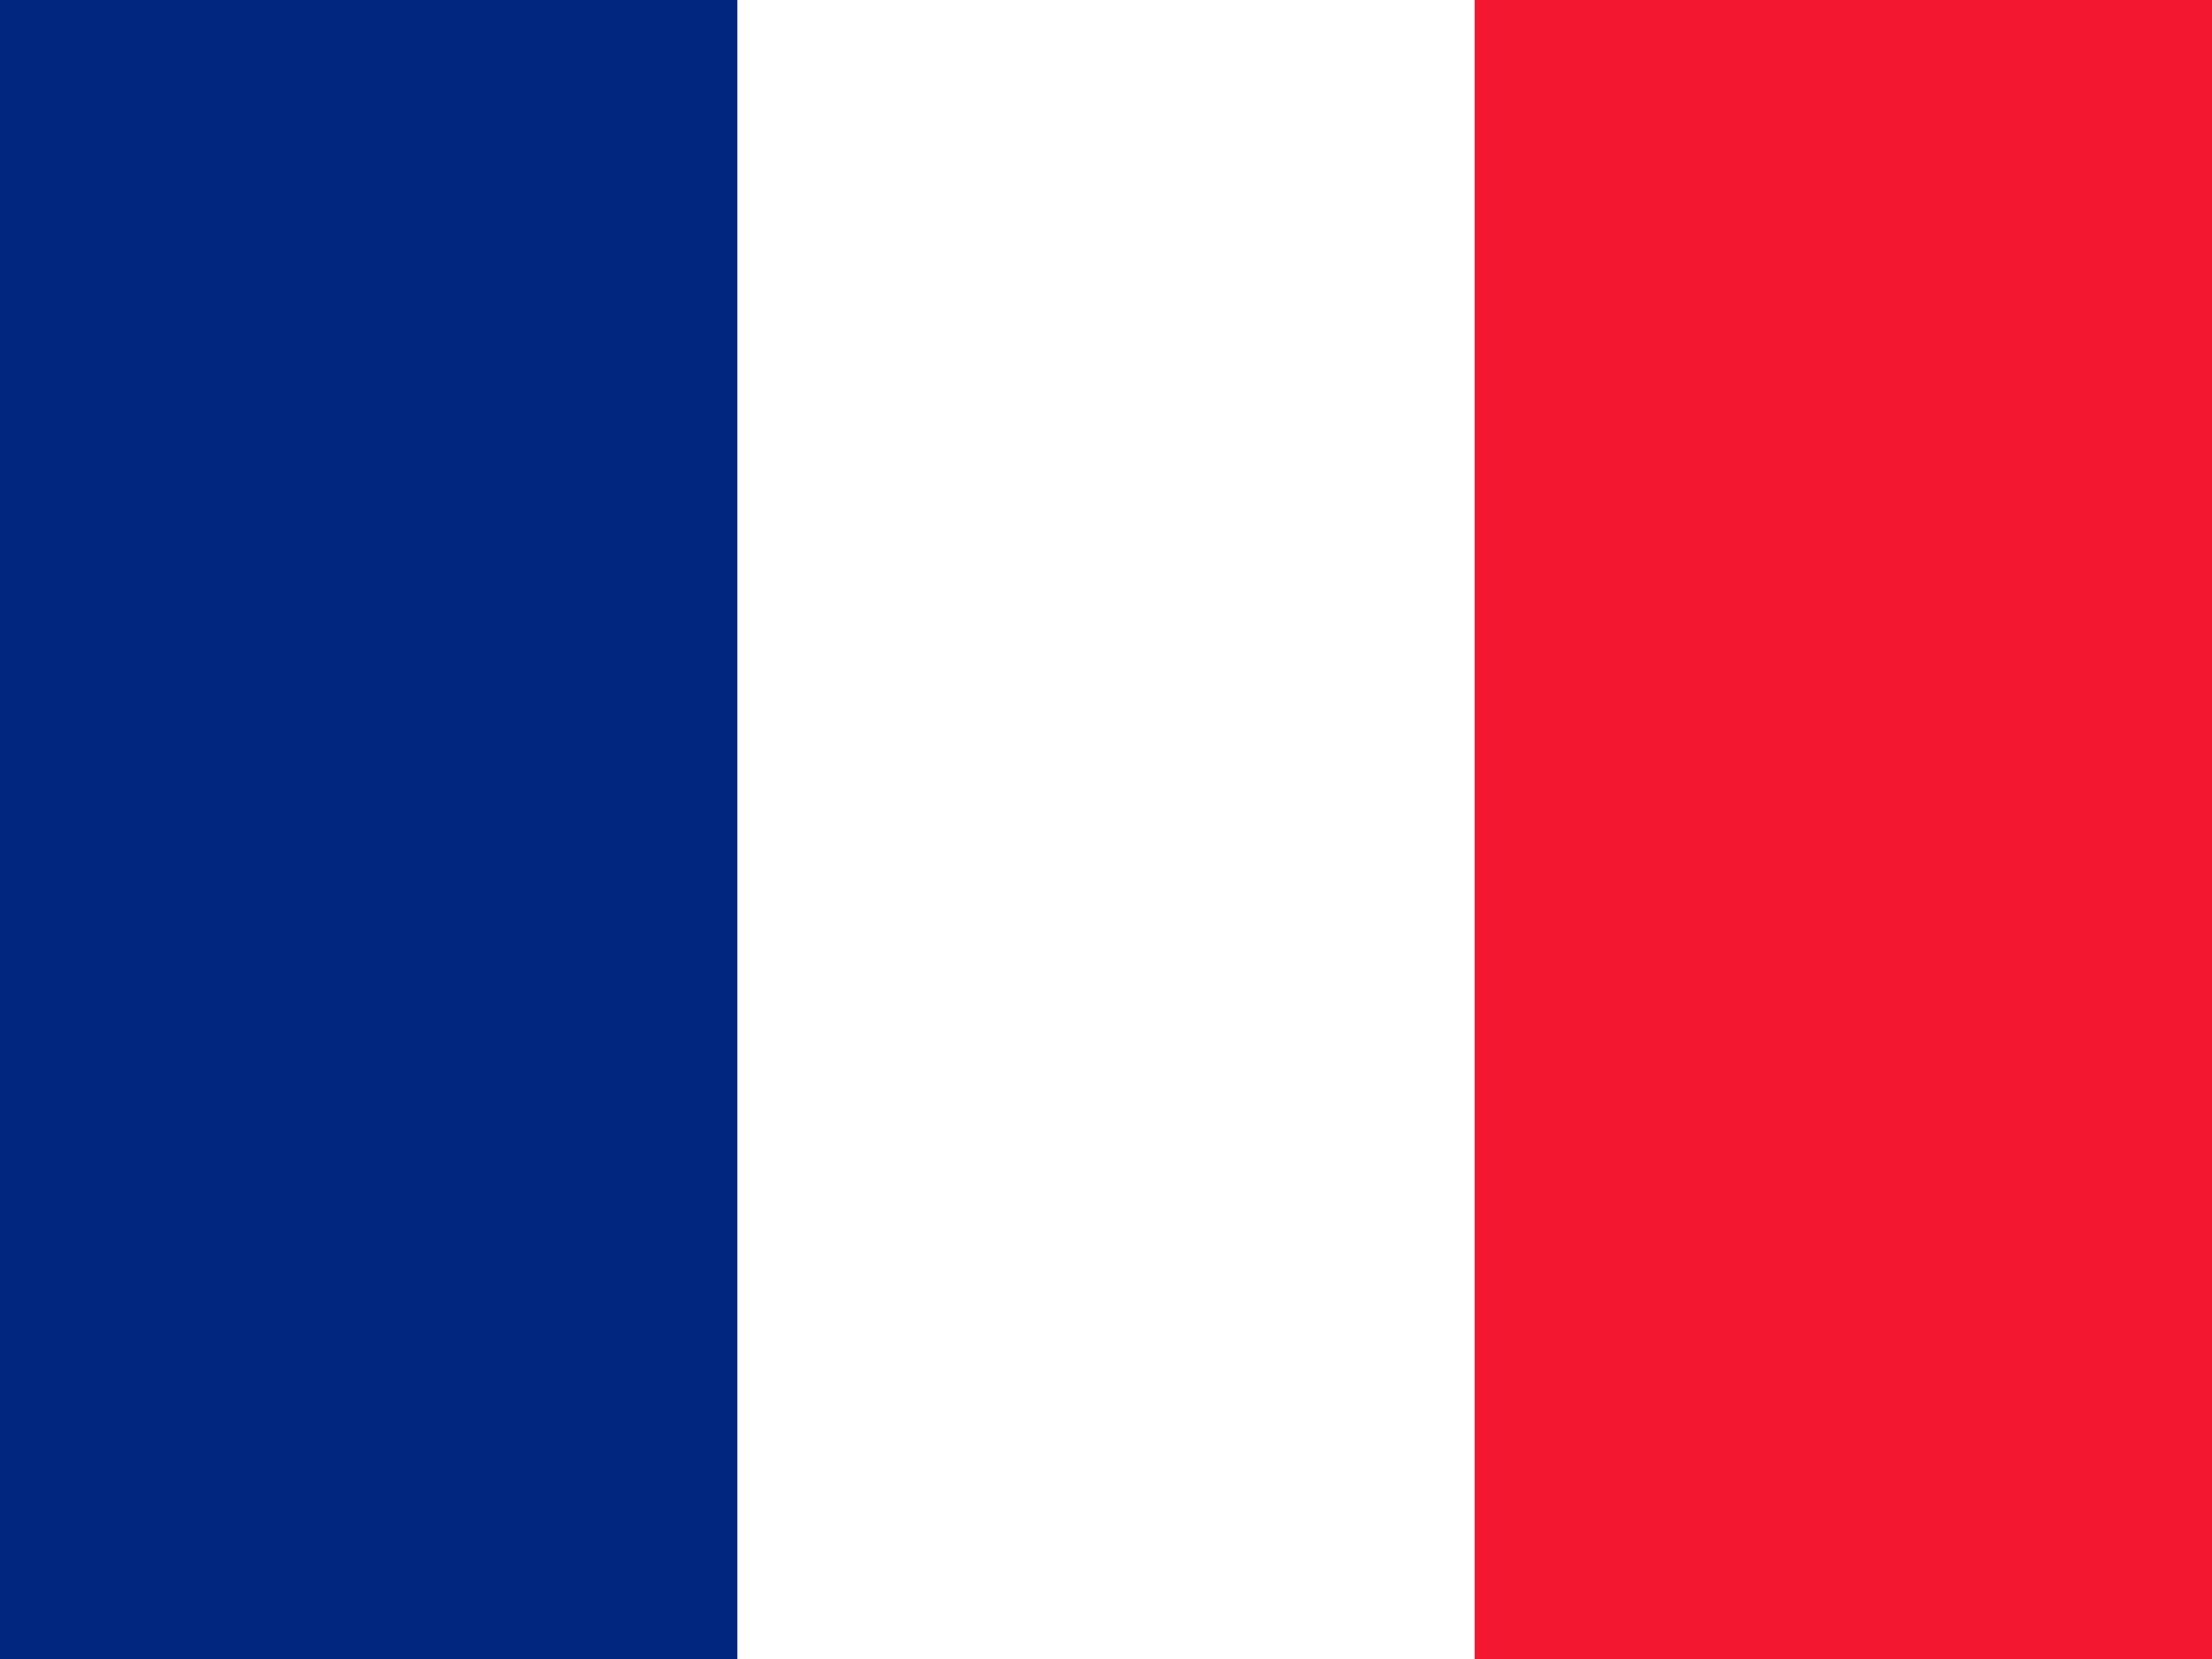
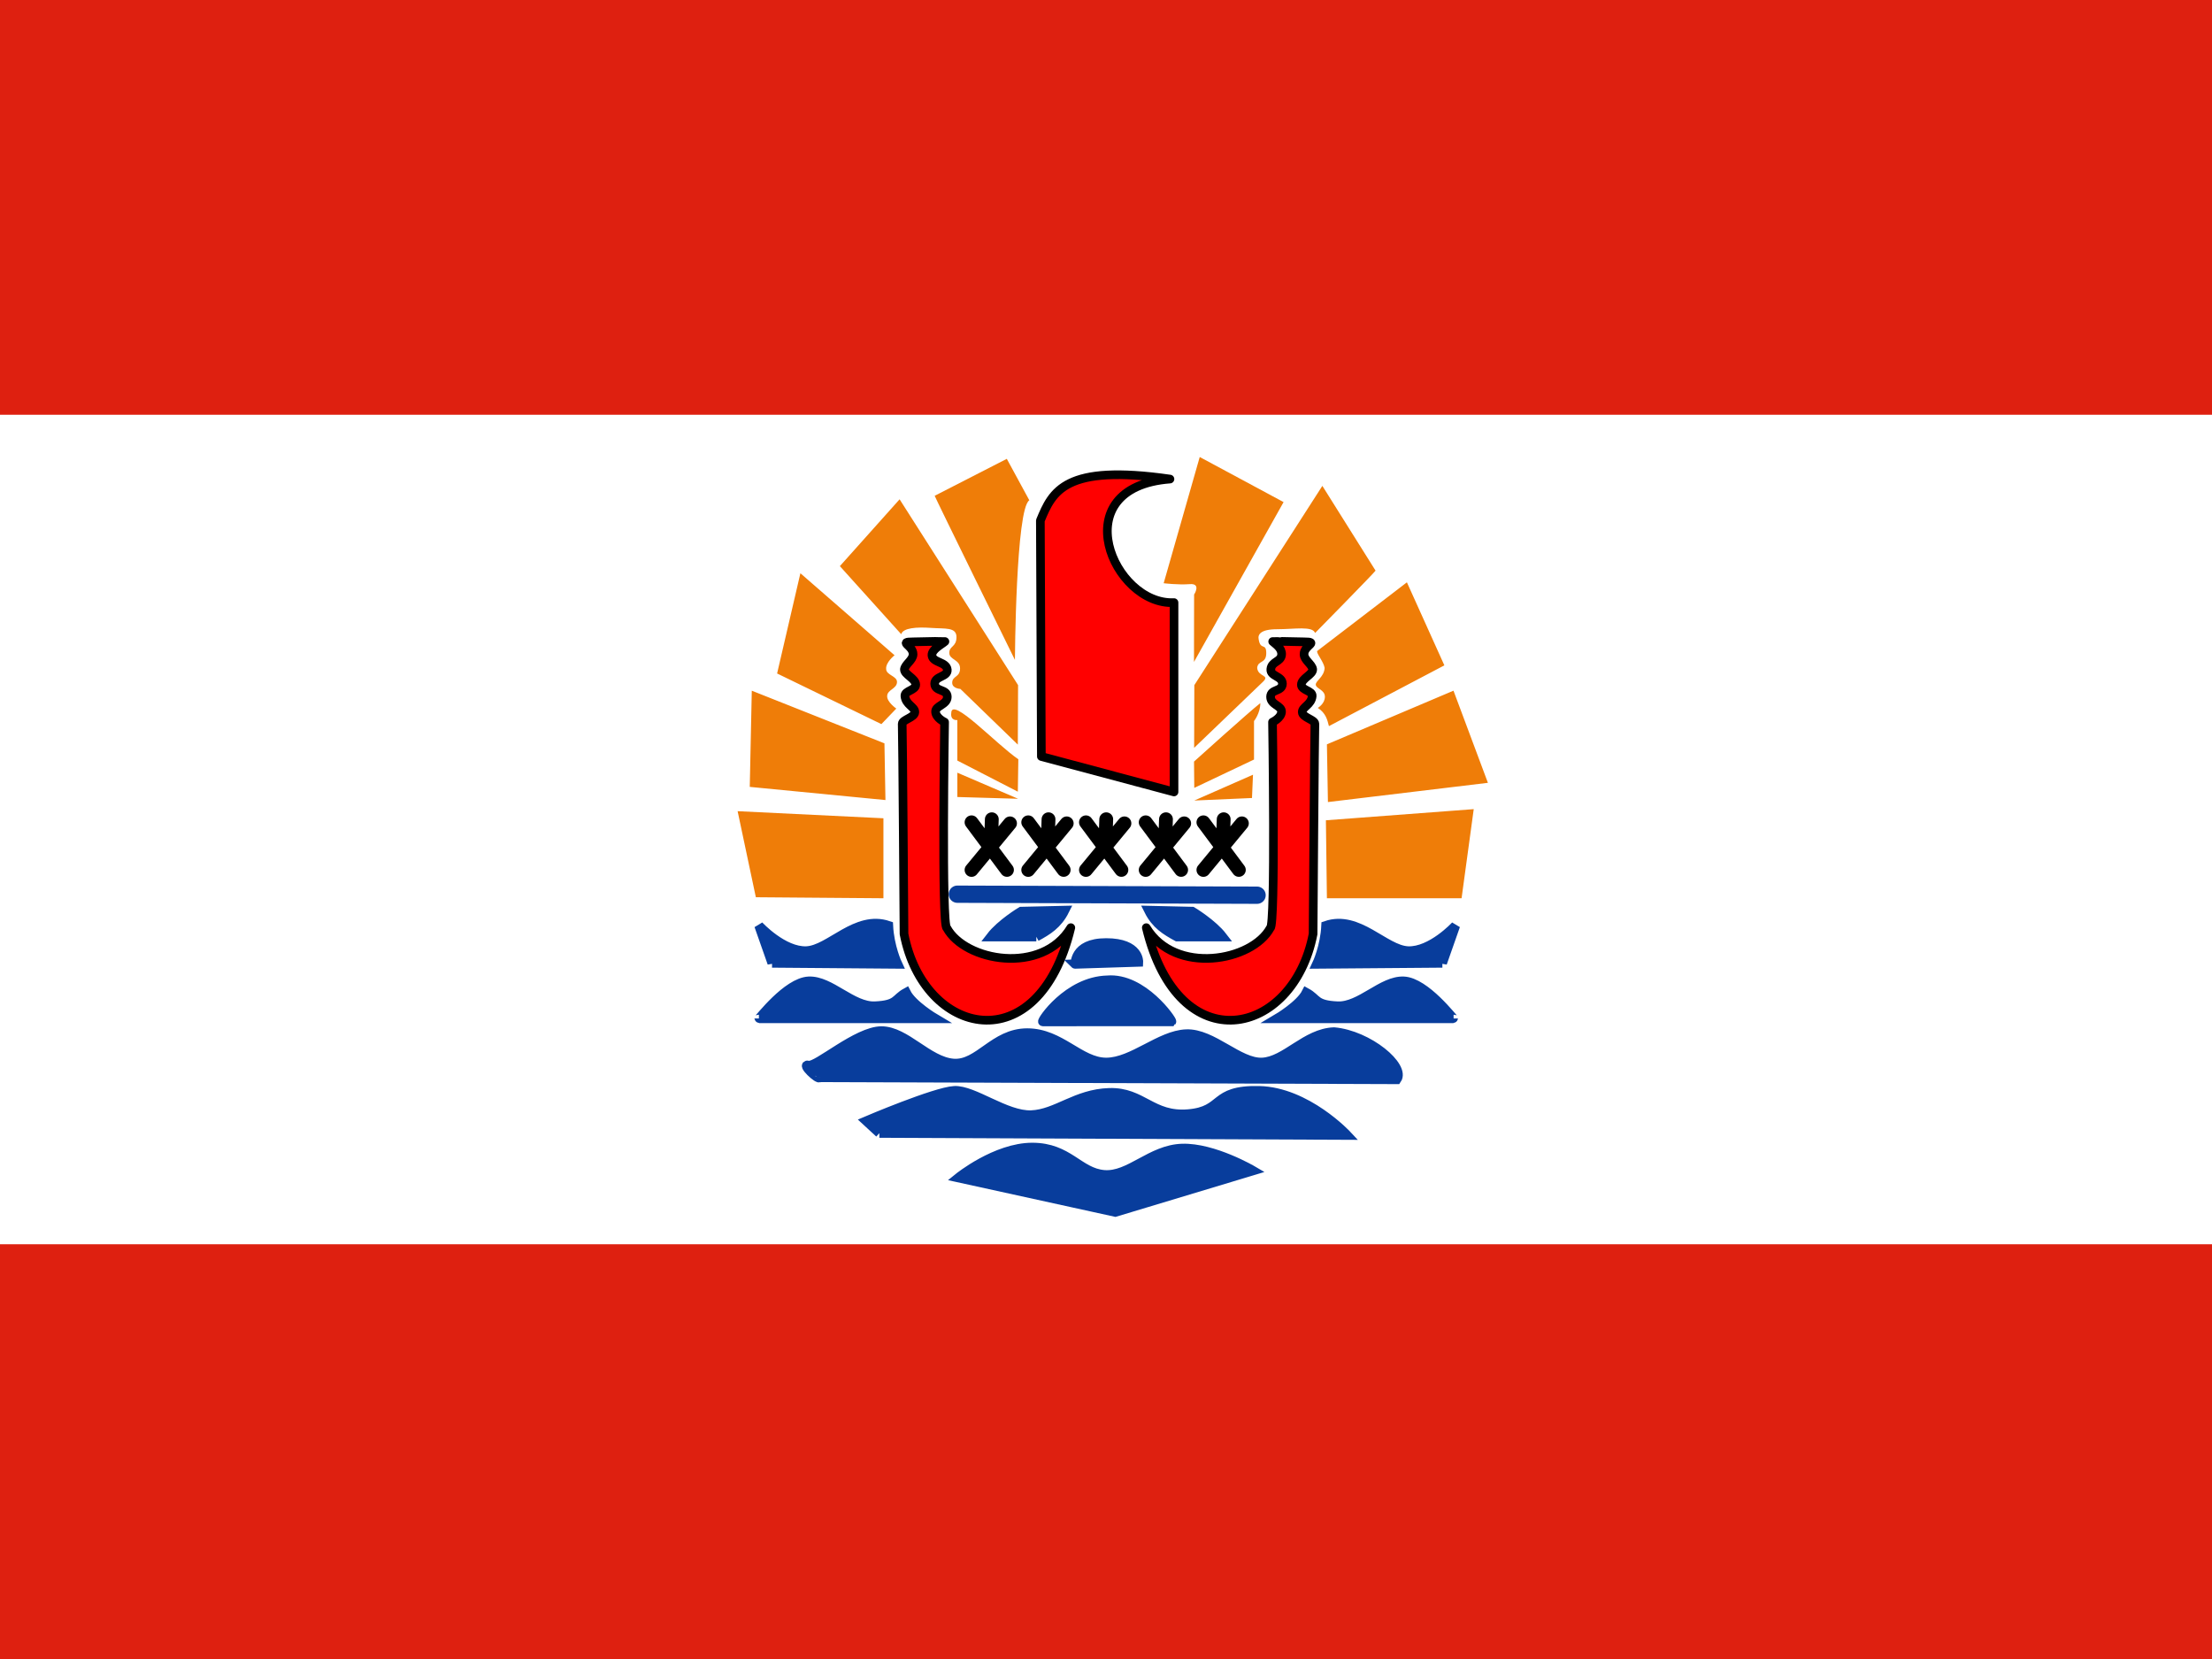
<svg xmlns="http://www.w3.org/2000/svg" width="640" height="480">
-   <g fill-rule="evenodd" stroke-width="1pt">
+   <defs>
+     <clipPath id="a">
+       <path fill-opacity=".67" d="M0 0h640v480H0z" />
+     </clipPath>
+   </defs>
+   <g clip-path="url(#a)">
    <path fill="#fff" d="M0 0h640v480H0z" />
-     <path fill="#00267f" d="M0 0h213.337v480H0z" />
-     <path fill="#f31830" d="M426.662 0H640v480H426.662z" />
+     <path fill="#fff" d="M80 0h480v480H80z" />
+     <path fill="#083d9c" fill-rule="evenodd" stroke="#083d9c" stroke-width="2pt" d="M277.28 340.75s10.839-8.788 21.386-8.788 13.477 7.323 20.801 7.909c7.324.586 13.475-7.324 22.558-7.617 9.082-.292 20.508 6.445 20.508 6.445l-39.843 12.013-45.41-9.962zm-22.85-12.89 135.35.586s-11.718-12.597-25.488-12.89c-13.769-.295-9.96 5.86-20.507 6.737-10.546.88-13.185-6.444-22.852-6.152-9.666.292-15.234 6.152-22.557 6.446-7.324.292-16.699-7.326-22.266-7.03-5.567.292-25.488 8.787-25.488 8.787l3.809 3.516zm-17.28-16.11 166.99.587c2.636-3.808-8.204-12.89-18.163-13.77-8.205.293-14.062 8.496-20.801 8.79-6.739.292-14.355-8.497-21.973-8.202-7.616.292-15.526 8.202-23.144 8.202-7.616 0-13.183-8.497-22.85-8.497-9.668 0-14.062 9.375-21.386 8.79-7.326-.587-13.77-9.375-20.801-9.375-7.03 0-18.75 10.546-21.093 9.96-2.344-.586 2.928 4.395 3.223 3.515z" />
+     <path fill="red" fill-rule="evenodd" stroke="#000" stroke-linejoin="round" stroke-width="2.5" d="m301.3 218.88 38.38 10.255v-54.786c-17.579.88-32.226-33.397-1.172-35.741-30.468-4.395-33.985 3.515-37.5 12.011l.292 68.261z" />
+     <path fill="#083d9c" fill-rule="evenodd" stroke="#083d9c" stroke-linecap="round" stroke-width="5" d="m276.99 258.72 86.718.292" />
+     <path fill="none" stroke="#000" stroke-linecap="round" stroke-width="3.999" d="m281.094 237.919 10.254 13.77m-10.254.011 11.134-13.476m-5.266-1.187-.292 8.496m10.83-7.614 10.254 13.77m-10.254.011 11.134-13.476m-5.266-1.187-.292 8.496m11.122-7.614 10.255 13.77m-10.255.011 11.134-13.476m-5.265-1.187-.292 8.496m11.709-7.614 10.254 13.77m-10.254.011 11.134-13.476m-5.266-1.187-.292 8.496m11.123-7.614 10.254 13.77m-10.254.011 11.134-13.476m-5.266-1.187-.292 8.496" />
+     <path fill="#ef7d08" fill-rule="evenodd" d="m218.69 259.6 36.913.293V236.75l-42.187-2.05 5.274 24.902zm-1.76-31.93 39.258 3.809-.292-16.406-38.38-15.234-.587 27.832zm7.91-32.81 30.176 14.648 4.309-4.498s-2.775-1.912-2.638-3.672c.052-1.78 2.792-2.05 2.844-3.98.05-1.78-3.103-1.994-3.137-3.774-.206-1.93 2.43-3.998 2.43-3.998l-27.245-23.73-6.739 29.004zm198.04 65.03h-38.964l-.292-22.558 42.772-3.223-3.516 25.78zm-38.67-27.83 46.29-5.565-9.962-26.66-36.62 15.526.292 16.698zm33.69-39.55-33.398 17.578c-.488-1.905-.902-3.737-3.221-5.274 0 0 2.05-1.172 2.05-3.224 0-2.049-2.638-2.343-2.638-3.515s2.417-2.195 2.564-4.833c-.293-1.831-2.564-4.393-2.124-4.907l25.928-19.85L417.9 192.51zm-72.36 39.11 16.698-.732.292-6.74-16.99 7.472zm-50.97-.51-17.578-.512v-7.032l17.578 7.544zm-.08-2.05-17.505-9.01v-11.718s-2.051.293-1.758-2.05c.097-4.884 12.865 8.91 19.409 13.402l-.146 9.375zm51.05-1.1-.072-7.616s15.818-14.281 19.187-16.92c0 2.93-1.83 5.2-1.83 5.2v11.133l-17.285 8.202zM243 163.8c.292.293 17.75 19.696 17.75 19.696.49-1.839 4.515-2.118 8.616-1.825 4.102.292 7.372-.275 7.372 2.655 0 2.93-2.081 2.513-2.081 4.565s3.118 1.879 3.118 4.513c0 2.636-2.261 2.098-2.273 4.14-.007 1.688 2.36 1.778 2.36 1.778l16.625 16.114.073-17.213-34.276-53.758L243 163.8zm27.43-20.35c.26.782 23.216 47.477 23.216 47.477s.26-43.825 4.173-46.173l-6.52-12-20.87 10.696zm100.95 1.82-25.923 46.245.034-19.491s2.15-3.277-1.242-3.016c-3.39.26-7.564-.261-7.564-.261l10.434-36.521 24.26 13.044zm26.61 19.83c-.261.522-17.488 18.04-17.488 18.04-.782-2.086-5.99-1.085-10.947-1.085-4.957 0-5.647 1.59-5.385 2.893.522 3.392 2.196.893 2.196 4.024 0 3.13-2.412 1.987-2.627 4.279.24 2.632 3.786 1.981 1.708 3.976L345.5 216.376l.057-18.146 37.042-57.652 15.392 24.52z" />
+     <path fill="red" fill-rule="evenodd" stroke="#000" stroke-linejoin="round" stroke-width="2.5" d="M309.82 268.4c-8.348 13.826-30.664 9.726-35.882.073-1.564-.443-.639-59.55-.639-59.55s-2.493-1.136-2.608-2.954c-.115-1.835 3.39-2.002 3.39-4.351 0-2.348-3.579-1.427-3.65-3.79.015-2.26 3.82-1.948 3.65-4.036-.201-2.353-4.262-2.005-4.434-4.175-.132-1.723 2.904-3.225 3.748-4-.546.027-2.82-.034-2.835-.042l-6.392.13c-4.541.005.078.99.012 3.61-.042 1.712-2.303 2.851-2.506 4.34-.071 1.527 3.236 2.6 3.278 4.434.037 1.636-3.25 1.748-3.132 3.268.205 2.573 2.912 3.139 2.871 4.696-.041 1.556-3.643 2.15-3.652 3.391.125 2.402.521 60.781.521 60.781 5.74 29.739 38.868 37.304 48.26-1.825zm21.84 0c8.348 13.826 30.663 9.726 35.881.073 1.564-.443.64-59.55.64-59.55s2.493-1.136 2.607-2.954c.114-1.835-3.17-2.002-3.17-4.351 0-2.348 3.36-1.427 3.43-3.79-.014-2.26-3.527-2.094-3.357-4.183.2-2.353 2.959-2.078 3.116-4.247.131-1.869-1.732-3.007-2.576-3.782.546.027 2.673-.034 2.689-.041l6.391.13c4.542.005-.078.99-.01 3.61.04 1.712 2.301 2.851 2.505 4.34.07 1.527-3.237 2.6-3.279 4.434-.036 1.636 3.25 1.747 3.131 3.268-.204 2.572-2.911 3.139-2.87 4.696.041 1.556 3.644 2.15 3.652 3.39-.125 2.403-.52 60.782-.52 60.782-5.74 29.739-38.868 37.304-48.26-1.825z" />
+     <path fill="#083d9c" fill-rule="evenodd" stroke="#083d9c" stroke-width="2pt" d="m301.71 295.59 37.277-.022c.29-.293-8.346-12.874-18.632-11.987-11.46.3-19.244 12.009-18.644 12.009zm118.86-.91h-51.008s6.602-3.901 8.402-7.502c3.3 1.8 2.4 3.6 9.002 3.9 6.6.3 12.9-7.5 19.203-7.2 6.3.3 14.4 11.102 14.4 10.802zm-201 0h51.008s-6.602-3.901-8.402-7.502c-3.3 1.8-2.4 3.6-9.002 3.9-6.599.3-12.9-7.5-19.203-7.2-6.3.3-14.4 11.102-14.4 10.802zm3.81-16.04 36.327.292s-2.344-4.98-2.636-11.13c-9.377-3.222-16.993 7.03-23.732 7.323-6.736.292-13.767-7.324-13.767-7.324l3.808 10.84zm193.94 0-36.328.292s2.344-4.98 2.637-11.13c9.376-3.222 16.992 7.03 23.73 7.323 6.738.292 13.769-7.324 13.769-7.324l-3.808 10.84zm-106.35.3 18.455-.584s.294-5.567-9.374-5.567c-9.668 0-8.788 6.445-9.081 6.151zm-11.13-7.91c3.223-1.76 6.152-3.515 8.204-7.618l-12.598.292s-5.858 3.517-8.788 7.326h13.183zm40.72 0c-3.223-1.76-6.151-3.515-8.203-7.618l12.597.292s5.858 3.517 8.788 7.326H340.56z" />
+     <path fill="#de2010" fill-rule="evenodd" d="M-40 360h720v120H-40zm0-360h720v120H-40z" />
  </g>
</svg>
